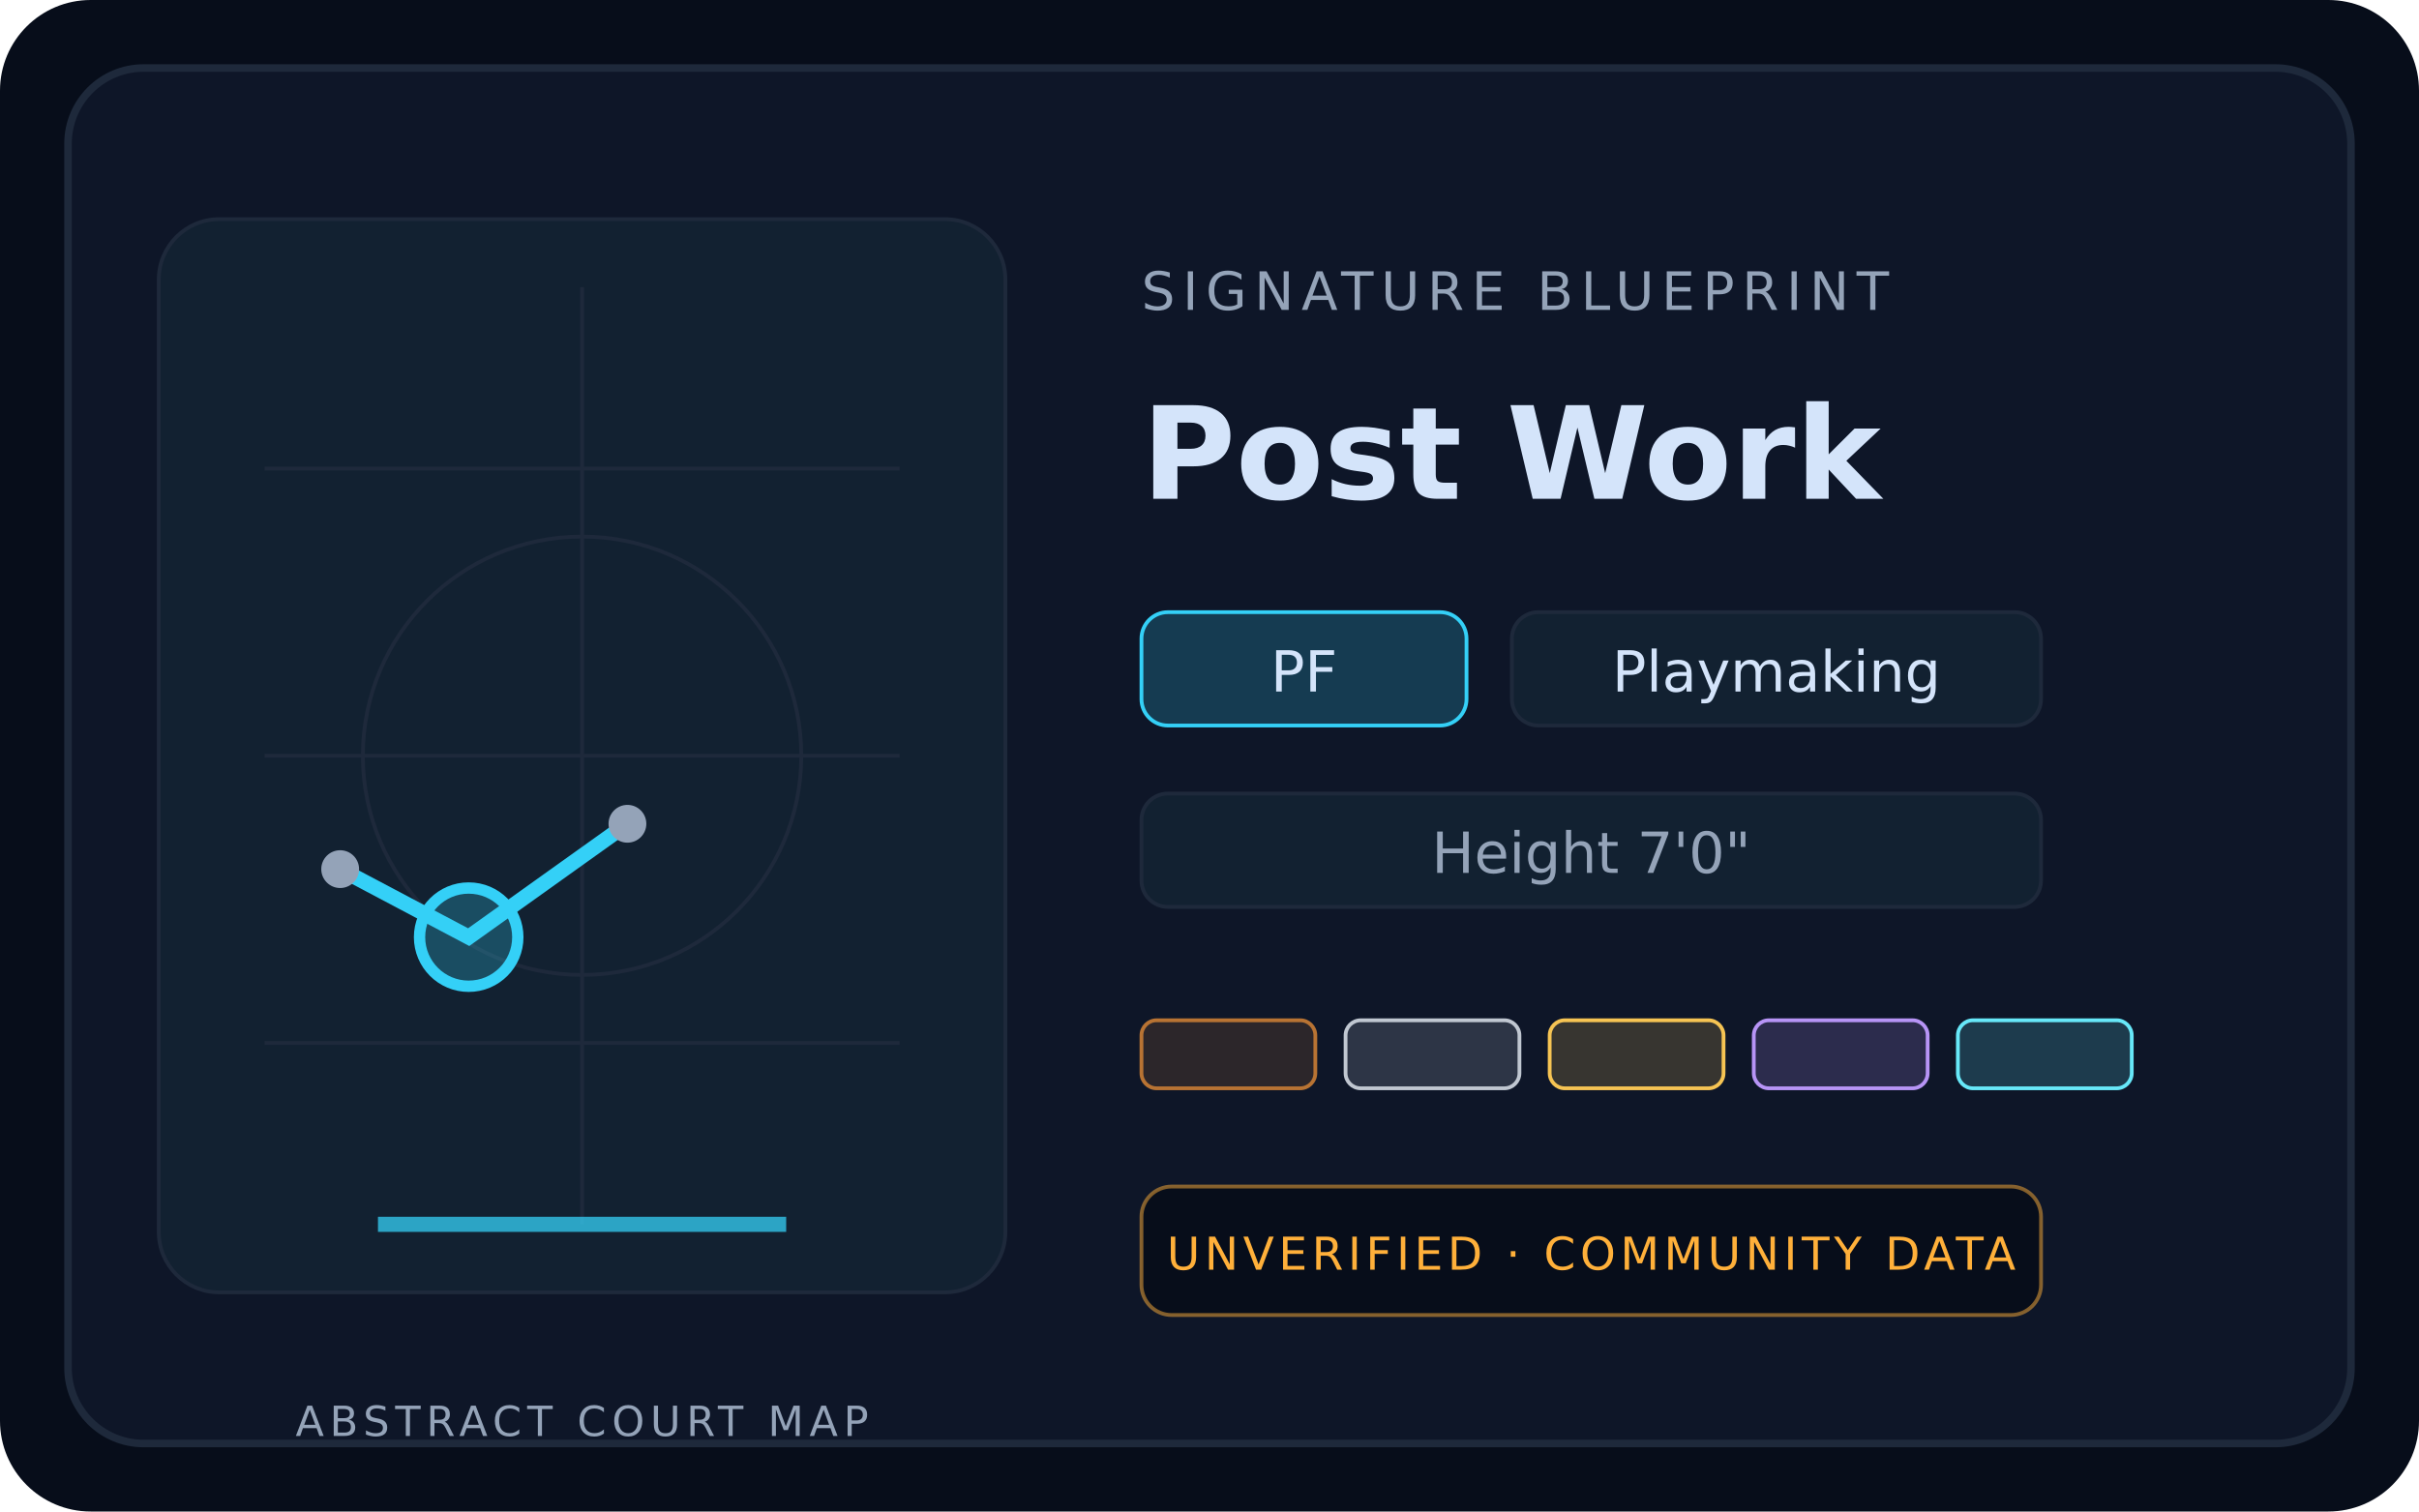
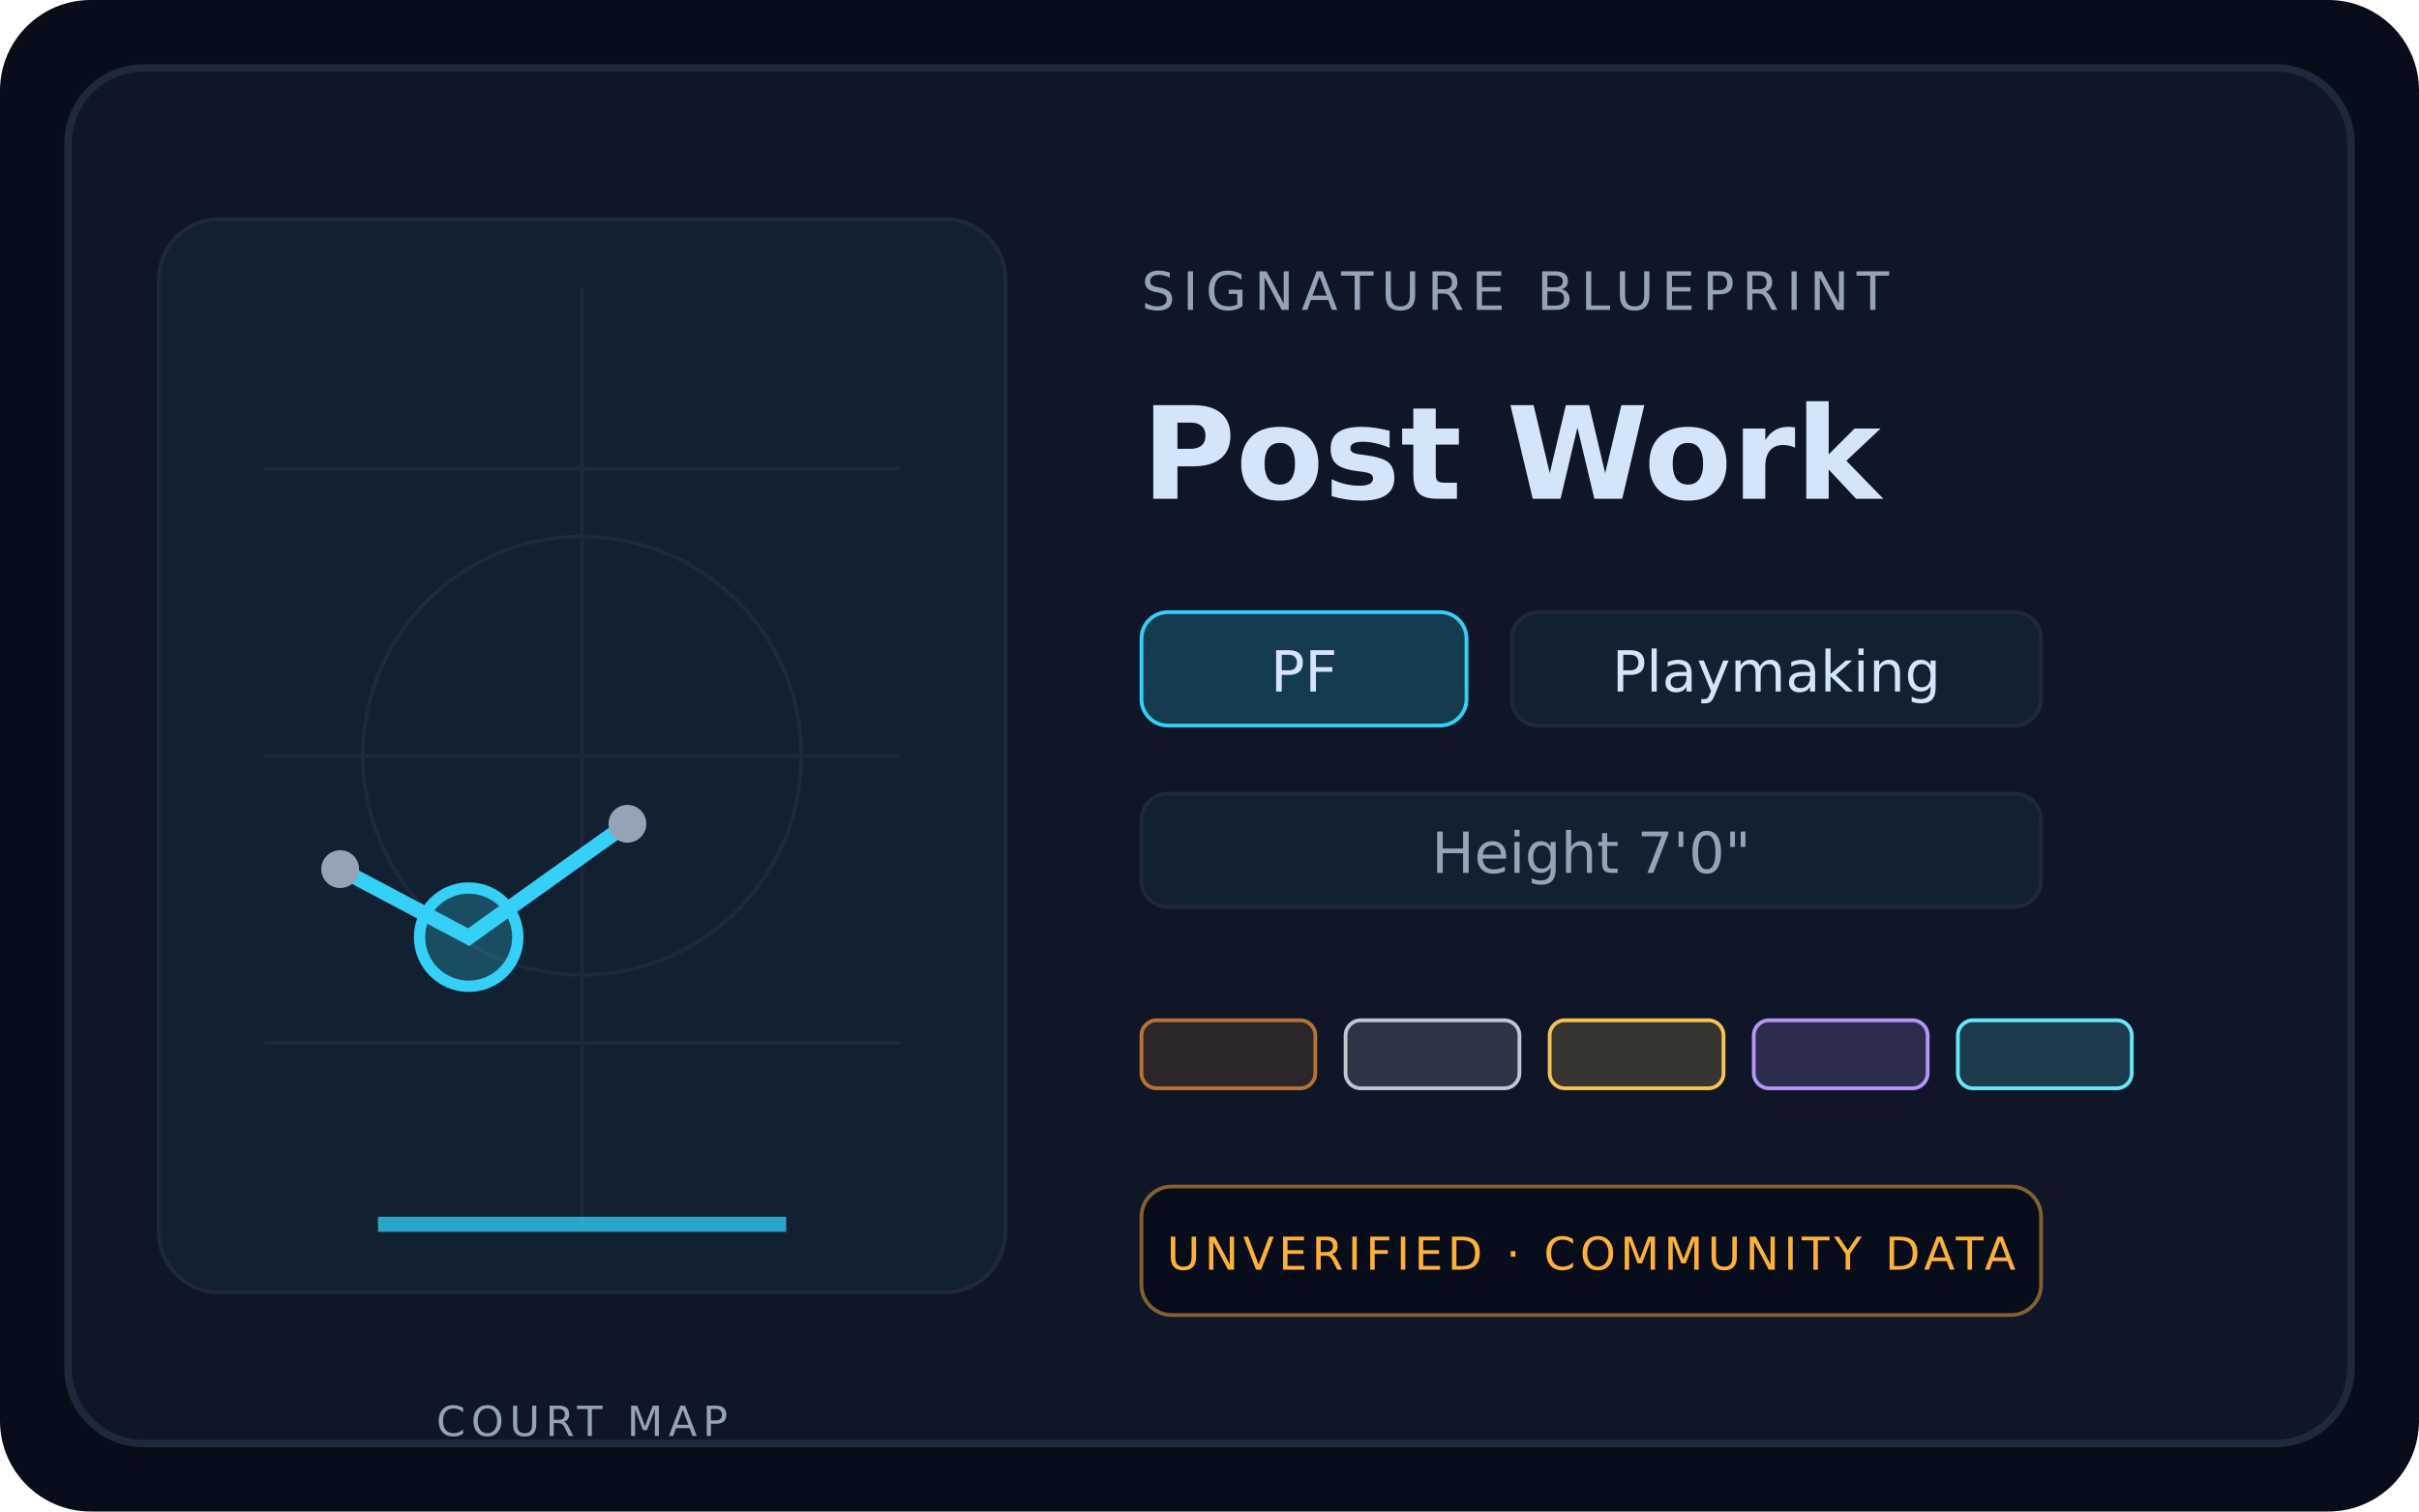
- <svg xmlns="http://www.w3.org/2000/svg" width="640" height="400" viewBox="0 0 640 400" role="img" aria-label="My2KBuilder original visual asset">
+ <svg xmlns="http://www.w3.org/2000/svg" width="640" height="400" viewBox="0 0 640 400" role="img" aria-label="My2KBuilder artwork">
  <defs>
    <linearGradient id="bgGlow" x1="0" y1="0" x2="1" y2="1">
      <stop offset="0" stop-color="#FFB03A" stop-opacity="0.26" />
      <stop offset="0.48" stop-color="#070D1A" stop-opacity="0" />
      <stop offset="1" stop-color="#34D0F7" stop-opacity="0.16" />
    </linearGradient>
    <linearGradient id="metal" x1="0" y1="0" x2="1" y2="1">
      <stop offset="0" stop-color="#ffffff" stop-opacity="0.72" />
      <stop offset="0.45" stop-color="#ffffff" stop-opacity="0.08" />
      <stop offset="1" stop-color="#000000" stop-opacity="0.24" />
    </linearGradient>
  </defs>
  <rect width="640" height="400" rx="24" fill="#070D1A" />
  <rect x="18" y="18" width="604" height="364" rx="20" fill="#0E1628" stroke="#1E293B" stroke-width="2" />
  <g transform="translate(42,58)">
    <rect width="224" height="284" rx="16" fill="#122131" stroke="#1E293B" />
    <path d="M112 18v248M28 142h168M28 66h168M28 218h168" stroke="#1E293B" />
    <circle cx="112" cy="142" r="58" fill="none" stroke="#1E293B" />
    <path d="M58 266h108" stroke="#34D0F7" stroke-width="4" stroke-opacity="0.75" />
    <path d="M48 172L82 190L124 160" fill="none" stroke="#34D0F7" stroke-width="4" stroke-linecap="round" />
    <circle cx="82" cy="190" r="13" fill="#34D0F7" fill-opacity="0.25" stroke="#34D0F7" stroke-width="3" />
    <circle cx="48" cy="172" r="5" fill="#94A3B8" />
    <circle cx="124" cy="160" r="5" fill="#94A3B8" />
-     <text x="112" y="322" text-anchor="middle" font-family="DejaVu Sans, Arial, sans-serif" font-size="11" letter-spacing="1.5" fill="#94A3B8">ABSTRACT COURT MAP</text>
+     <text x="112" y="322" text-anchor="middle" font-family="DejaVu Sans, Arial, sans-serif" font-size="11" letter-spacing="1.5" fill="#94A3B8">COURT MAP</text>
  </g>
  <text x="302" y="82" font-family="DejaVu Sans, Arial, sans-serif" font-size="14" letter-spacing="2" fill="#94A3B8">SIGNATURE BLUEPRINT</text>
  <text x="302" y="132" font-family="DejaVu Sans, Arial, sans-serif" font-size="34" font-weight="700" fill="#D4E4FA">Post Work</text>
  <g font-family="DejaVu Sans, Arial, sans-serif" font-size="15">
    <rect x="302" y="162" width="86" height="30" rx="7" fill="#34D0F7" fill-opacity="0.20" stroke="#34D0F7" />
    <text x="345" y="183" text-anchor="middle" fill="#D4E4FA">PF</text>
    <rect x="400" y="162" width="140" height="30" rx="7" fill="#122131" stroke="#1E293B" />
    <text x="470" y="183" text-anchor="middle" fill="#D4E4FA">Playmaking</text>
    <rect x="302" y="210" width="238" height="30" rx="7" fill="#122131" stroke="#1E293B" />
    <text x="421" y="231" text-anchor="middle" fill="#94A3B8">Height 7'0"</text>
  </g>
  <g transform="translate(302,270)">
    <rect x="0" y="0" width="46" height="18" rx="4" fill="#B87333" fill-opacity="0.18" stroke="#B87333" />
    <rect x="54" y="0" width="46" height="18" rx="4" fill="#C0C7D1" fill-opacity="0.18" stroke="#C0C7D1" />
    <rect x="108" y="0" width="46" height="18" rx="4" fill="#F6C453" fill-opacity="0.18" stroke="#F6C453" />
    <rect x="162" y="0" width="46" height="18" rx="4" fill="#B794F6" fill-opacity="0.18" stroke="#B794F6" />
    <rect x="216" y="0" width="46" height="18" rx="4" fill="#67E8F9" fill-opacity="0.18" stroke="#67E8F9" />
  </g>
  <rect x="302" y="314" width="238" height="34" rx="8" fill="#070D1A" stroke="#FFB03A" stroke-opacity="0.5" />
  <text x="421" y="336" text-anchor="middle" font-family="DejaVu Sans, Arial, sans-serif" font-size="12" letter-spacing="1.2" fill="#FFB03A">UNVERIFIED · COMMUNITY DATA</text>
</svg>
